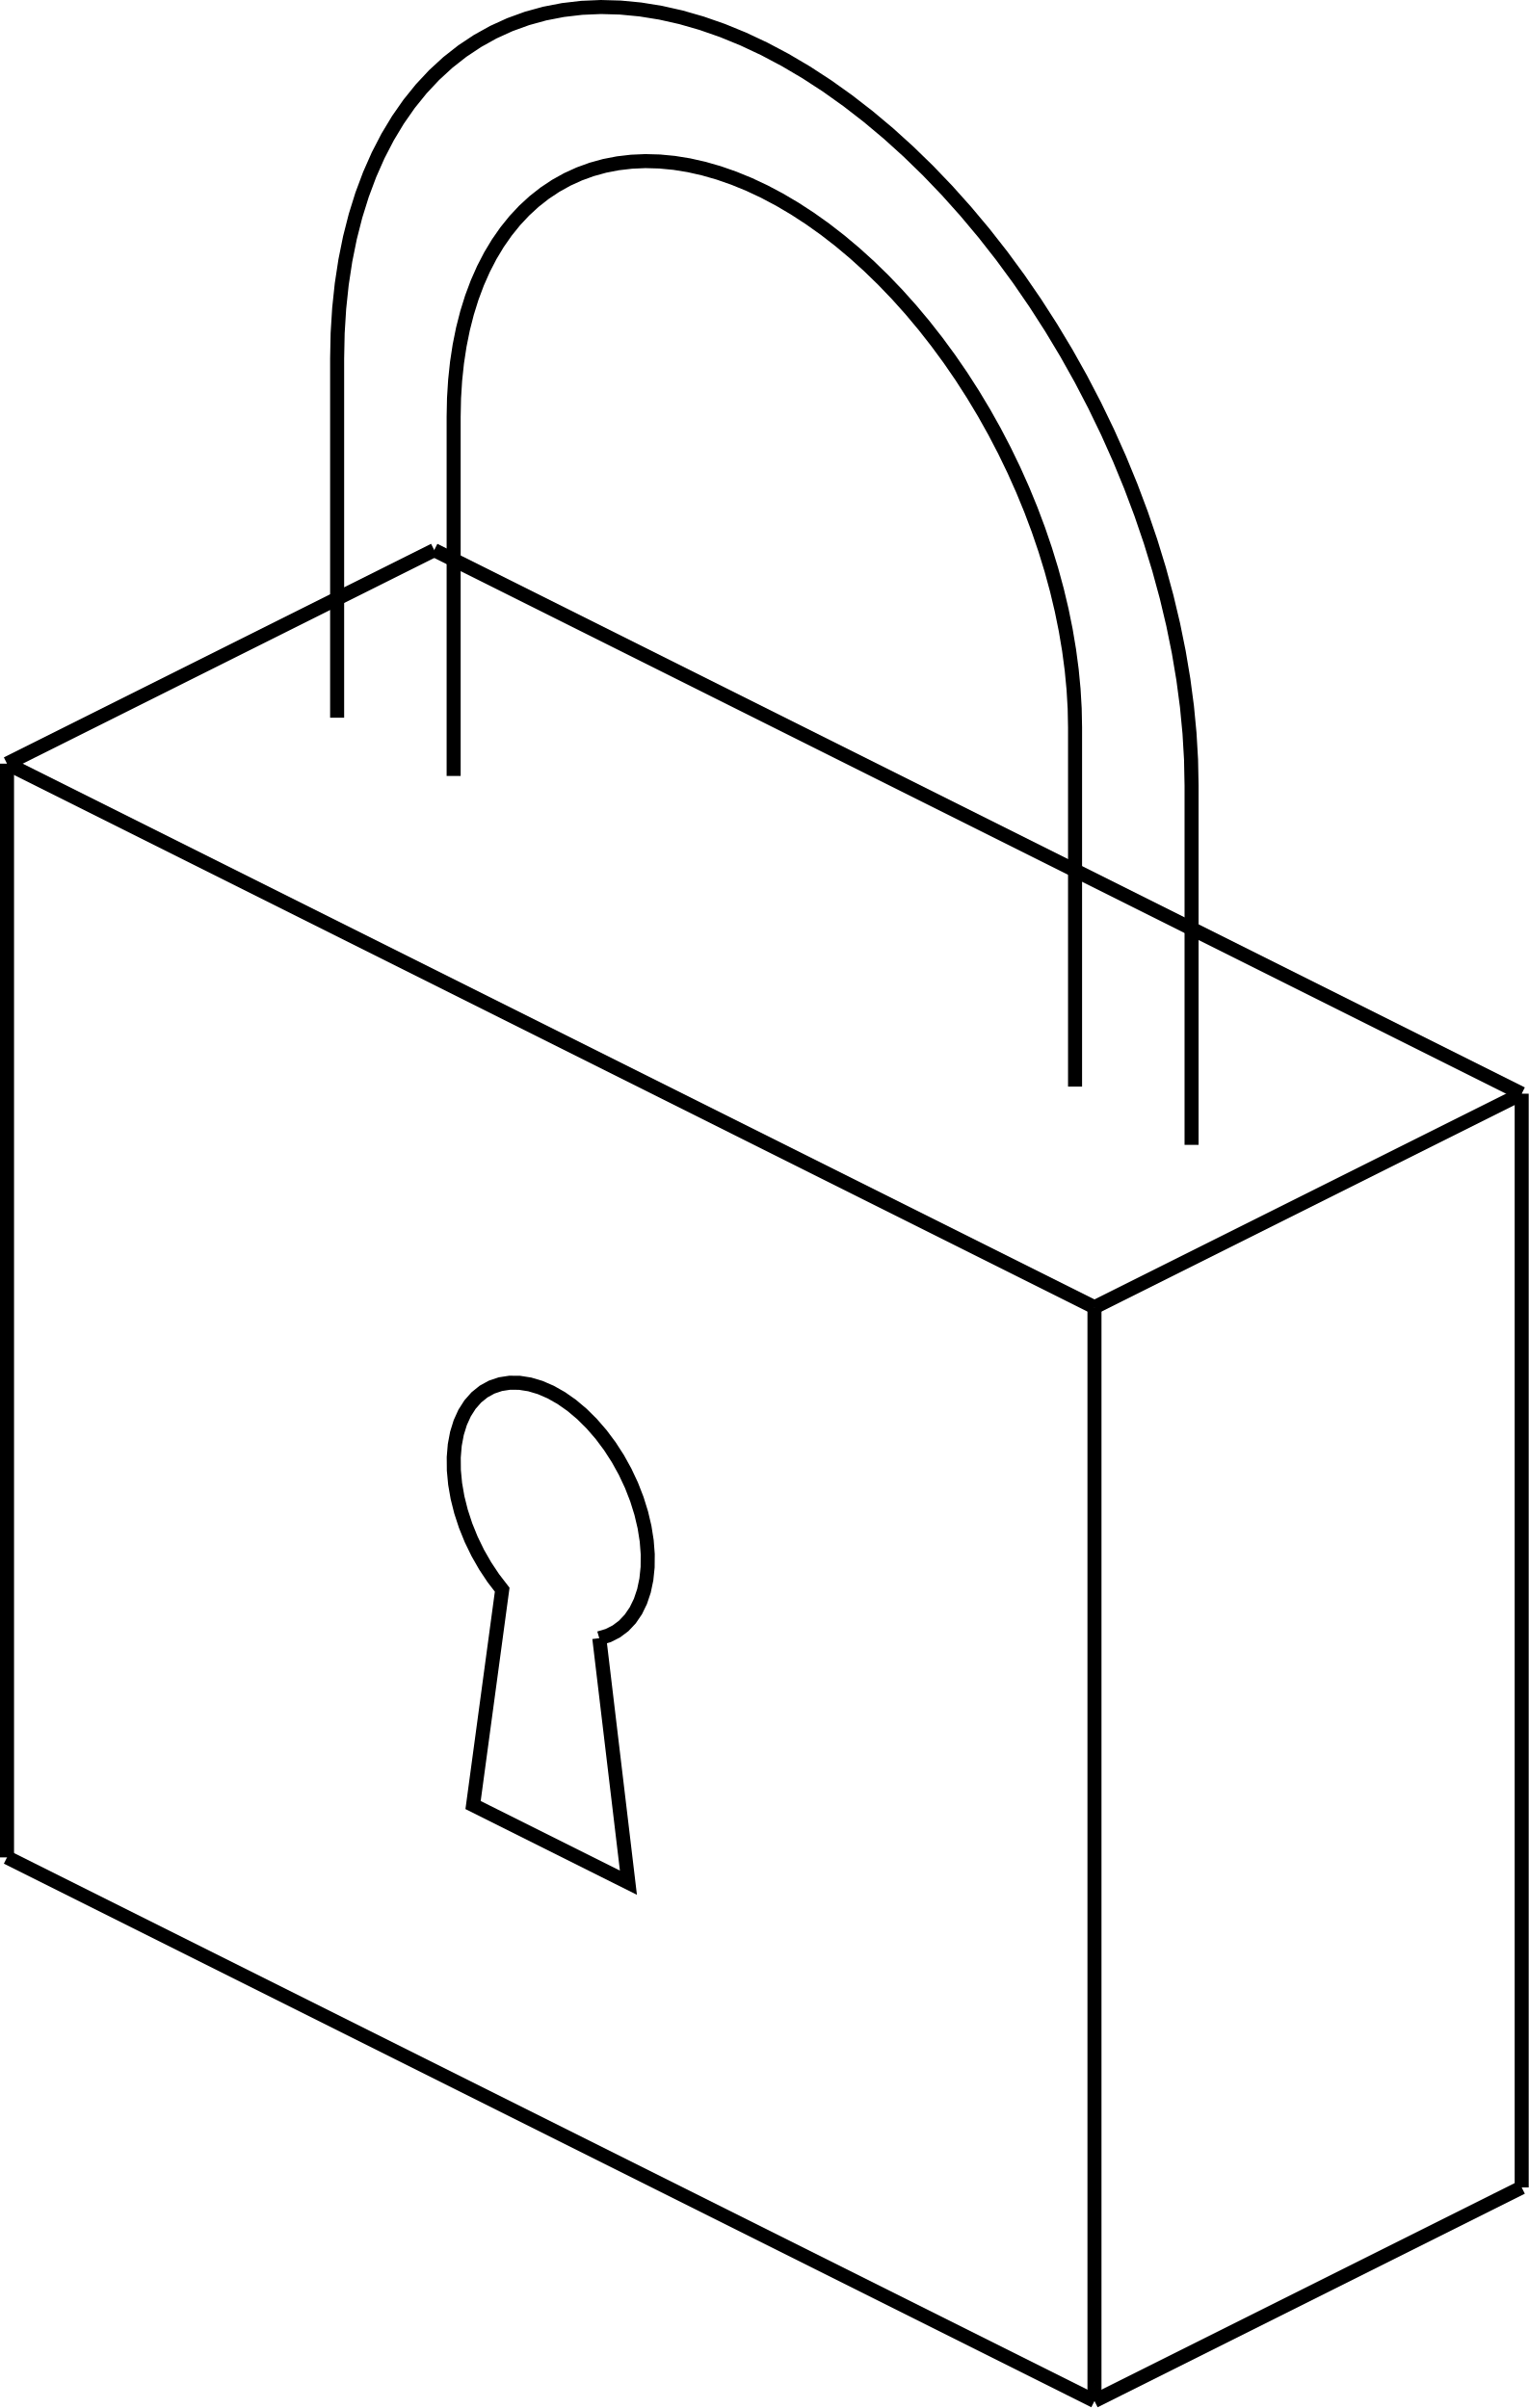
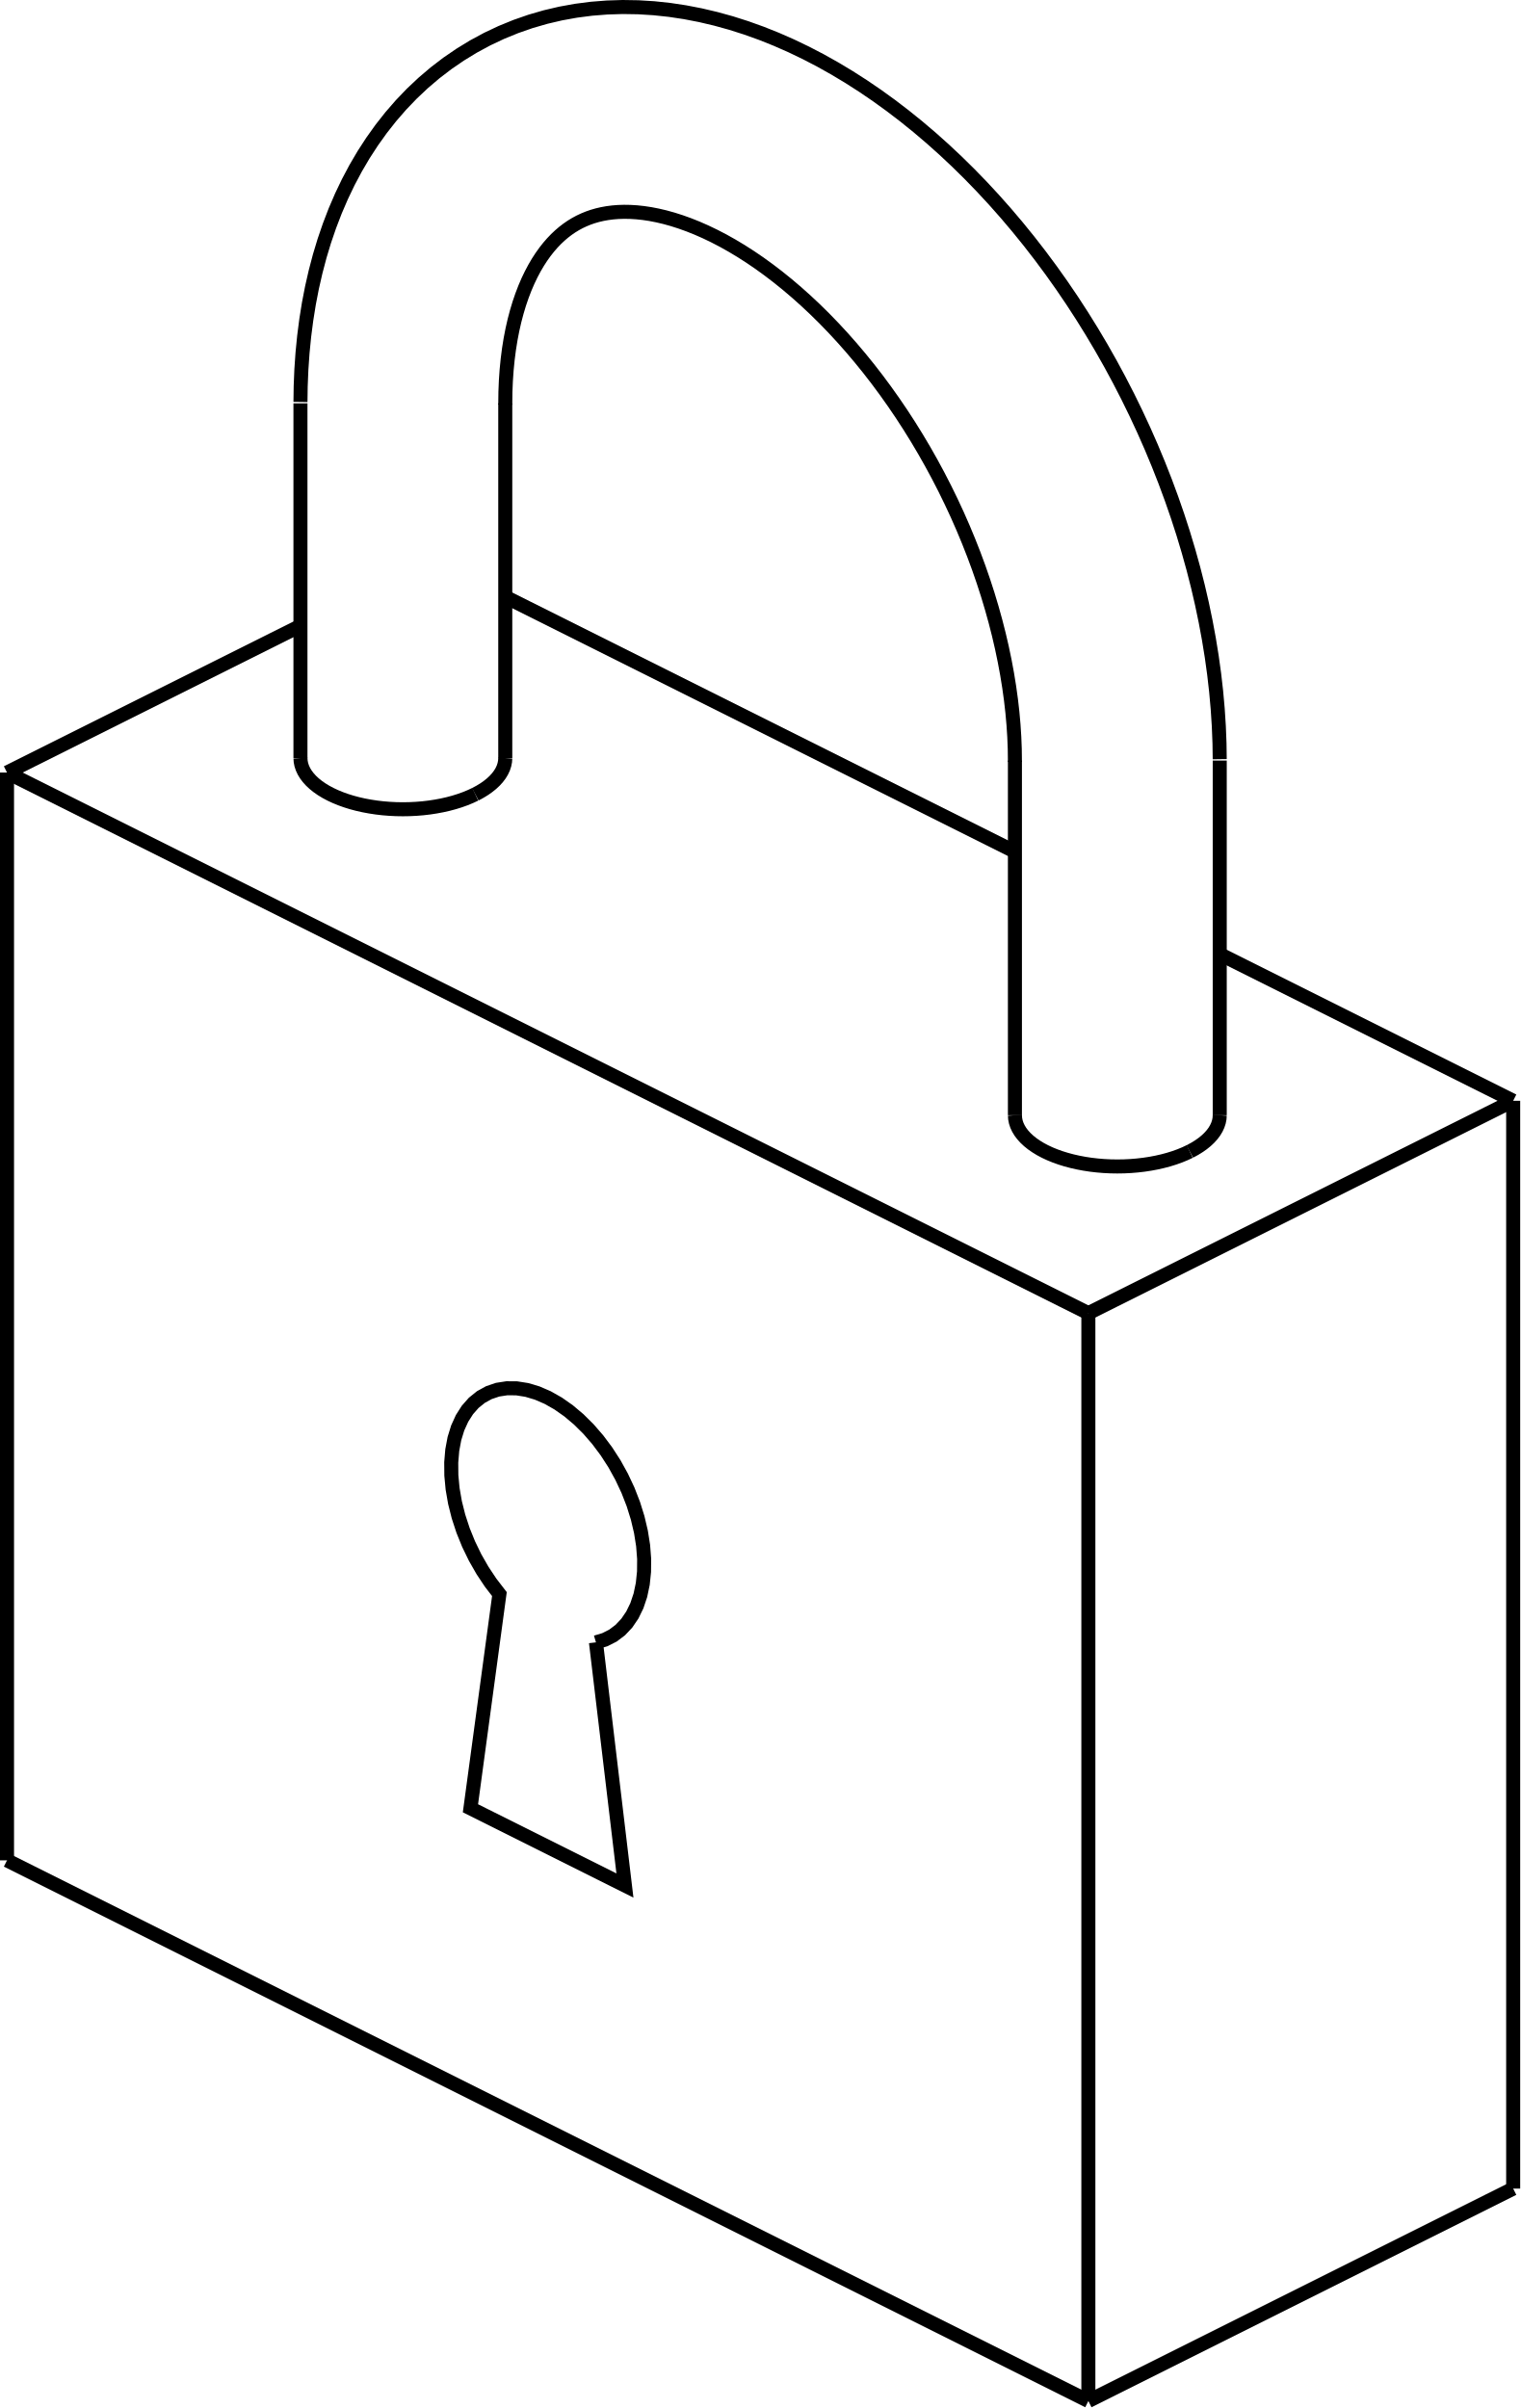
- <svg xmlns="http://www.w3.org/2000/svg" width="139.46" height="219.734" viewBox="122.27 82.133 139.46 219.734">
+ <svg xmlns="http://www.w3.org/2000/svg" width="138.71" height="219.734" viewBox="122.645 82.133 138.71 219.734">
  <g fill="none" stroke="#000" stroke-linejoin="miter" stroke-linecap="butt">
    <g opacity="0.35" />
    <g>
-       <path d="M261.09 281.74L222.116 301.227" stroke-width="1.28" />
-       <path d="M222.116 301.227L122.91 251.623" stroke-width="1.28" />
-       <path d="M161.884 132.331L261.09 181.934" stroke-width="1.28" />
-       <path d="M261.09 181.934L261.09 281.74" stroke-width="1.28" />
-       <path d="M261.09 181.934L222.116 201.421" stroke-width="1.28" />
-       <path d="M222.116 201.421L222.116 301.227" stroke-width="1.28" />
-       <path d="M222.116 201.421L122.91 151.818" stroke-width="1.28" />
-       <path d="M122.91 151.818L122.91 251.623" stroke-width="1.28" />
-       <path d="M122.91 151.818L161.884 132.331" stroke-width="1.28" />
-       <path d="M176.942 231.622L177.751 231.381L178.497 231.003L179.173 230.496L179.769 229.863L180.279 229.114L180.696 228.256L181.017 227.301L181.236 226.258L181.352 225.142L181.362 223.964L181.268 222.74L181.069 221.483L180.768 220.209L180.37 218.932L179.878 217.668L179.298 216.432L178.638 215.239L177.905 214.103L177.108 213.036L176.256 212.053L175.36 211.164L174.43 210.38L173.477 209.711L172.513 209.165L171.549 208.747L170.596 208.463L169.666 208.317L168.77 208.309L167.918 208.441L167.121 208.71L166.388 209.114L165.728 209.647L165.148 210.304L164.656 211.075L164.258 211.953L163.957 212.927L163.758 213.985L163.664 215.115L163.674 216.303L163.79 217.535L164.009 218.797L164.33 220.073L164.747 221.348L165.257 222.608L165.853 223.836L166.529 225.019L167.275 226.143L168.084 227.194L165.427 246.846L179.599 253.932L176.942 231.622" stroke-width="1.28" />
-       <path d="M153.026 147.627L153.026 114.844L153.073 112.525L153.214 110.259L153.448 108.051L153.775 105.906L154.194 103.829L154.704 101.826L155.304 99.902L155.993 98.06L156.768 96.306L157.628 94.643L158.571 93.076L159.594 91.609L160.696 90.244L161.873 88.985L163.122 87.836L164.441 86.799L165.827 85.876L167.275 85.07L168.783 84.383L170.347 83.815L171.963 83.37L173.628 83.048L175.336 82.848L177.085 82.773L178.87 82.823L180.686 82.996L182.53 83.293L184.397 83.713L186.281 84.255L188.18 84.917L190.088 85.699L192 86.597L193.912 87.611L195.82 88.737L197.719 89.973L199.603 91.316L201.47 92.763L203.314 94.309L205.13 95.953L206.915 97.688L208.664 99.512L210.372 101.42L212.037 103.407L213.653 105.468L215.217 107.599L216.725 109.795L218.173 112.049L219.559 114.357L220.878 116.714L222.127 119.113L223.304 121.548L224.406 124.014L225.429 126.505L226.372 129.015L227.232 131.538L228.007 134.067L228.696 136.598L229.296 139.122L229.806 141.635L230.225 144.131L230.552 146.603L230.786 149.045L230.927 151.452L230.974 153.817L230.974 186.601" stroke-width="1.28" />
-       <path d="M163.655 152.942L163.655 120.158L163.689 118.472L163.792 116.824L163.962 115.218L164.2 113.658L164.505 112.148L164.876 110.691L165.312 109.291L165.813 107.952L166.377 106.676L167.002 105.467L167.688 104.327L168.432 103.26L169.233 102.267L170.089 101.352L170.998 100.516L171.957 99.762L172.965 99.091L174.018 98.505L175.115 98.005L176.253 97.592L177.428 97.268L178.638 97.034L179.881 96.889L181.153 96.834L182.451 96.87L183.772 96.996L185.113 97.212L186.47 97.518L187.841 97.912L189.222 98.394L190.609 98.962L192 99.615L193.391 100.353L194.778 101.172L196.159 102.071L197.53 103.047L198.887 104.099L200.228 105.224L201.549 106.419L202.847 107.682L204.119 109.008L205.362 110.395L206.572 111.84L207.747 113.34L208.885 114.89L209.982 116.486L211.035 118.126L212.043 119.805L213.002 121.518L213.911 123.263L214.767 125.034L215.568 126.828L216.312 128.639L216.998 130.465L217.623 132.3L218.187 134.139L218.688 135.979L219.124 137.815L219.495 139.643L219.8 141.458L220.038 143.256L220.208 145.032L220.311 146.782L220.345 148.503L220.345 181.287" stroke-width="1.28" />
+       <path d="M260.715 281.845L221.953 301.227" stroke-width="1.28" />
+       <path d="M221.953 301.227L123.285 251.893" stroke-width="1.28" />
+       <path d="M168.482 136.465L215.135 159.791" stroke-width="1.28" />
+       <path d="M233.903 169.176L260.715 182.582" stroke-width="1.28" />
+       <path d="M260.715 182.582L260.715 281.845" stroke-width="1.28" />
+       <path d="M260.715 182.582L221.953 201.963" stroke-width="1.28" />
+       <path d="M221.953 201.963L221.953 301.227" stroke-width="1.28" />
+       <path d="M221.953 201.963L123.285 152.629" stroke-width="1.28" />
+       <path d="M123.285 152.629L123.285 251.893" stroke-width="1.28" />
+       <path d="M123.285 152.629L149.834 139.354" stroke-width="1.28" />
+       <path d="M177.024 232L177.828 231.76L178.571 231.385L179.242 230.88L179.835 230.251L180.342 229.505L180.758 228.652L181.077 227.702L181.295 226.665L181.41 225.555L181.42 224.384L181.326 223.166L181.128 221.916L180.829 220.649L180.433 219.379L179.944 218.122L179.367 216.893L178.711 215.706L177.982 214.576L177.189 213.515L176.342 212.537L175.451 211.653L174.526 210.874L173.578 210.208L172.619 209.664L171.66 209.249L170.712 208.967L169.787 208.821L168.896 208.814L168.049 208.945L167.256 209.213L166.527 209.614L165.87 210.144L165.294 210.797L164.805 211.565L164.408 212.438L164.109 213.407L163.912 214.459L163.818 215.583L163.828 216.764L163.943 217.99L164.161 219.244L164.48 220.513L164.895 221.782L165.402 223.034L165.995 224.256L166.667 225.433L167.41 226.551L168.214 227.596L165.571 247.141L179.667 254.189L177.024 232" stroke-width="1.28" />
+       <path d="M168.748 151.307L168.748 148.61L168.748 145.913L168.748 143.215L168.748 140.518L168.748 137.821L168.748 135.123L168.748 132.426L168.748 129.728L168.748 127.031L168.748 124.334L168.748 121.636L168.748 118.939" stroke-width="1.28" />
+       <path d="M150.06 151.307L150.06 148.61L150.06 145.913L150.06 143.215L150.06 140.518L150.06 137.821L150.06 135.123L150.06 132.426L150.06 129.728L150.06 127.031L150.06 124.334L150.06 121.636L150.06 118.939" stroke-width="1.28" />
+       <path d="M168.748 119.064L168.762 117.894L168.804 116.876L168.873 115.884L168.968 114.922L169.088 113.99L169.232 113.09L169.4 112.223L169.589 111.391L169.8 110.594L170.029 109.833L170.277 109.11L170.54 108.425L170.818 107.778L171.11 107.169L171.412 106.599L171.724 106.067L172.045 105.572L172.372 105.114L172.705 104.691L173.043 104.302L173.385 103.945L173.731 103.619L174.081 103.321L174.435 103.05L174.794 102.803L175.16 102.58L175.534 102.378L175.919 102.197L176.315 102.035L176.725 101.892L177.152 101.769L177.597 101.665L178.063 101.581L178.55 101.518L179.06 101.477L179.594 101.461L180.154 101.47L180.738 101.506L181.347 101.571L181.981 101.666L182.639 101.794L183.32 101.954L184.023 102.149L184.747 102.38L185.491 102.647L186.252 102.951L187.029 103.293L187.821 103.673L188.626 104.091L189.442 104.549L190.268 105.044L191.101 105.578L191.94 106.15L192.783 106.76L193.629 107.407L194.476 108.09L195.323 108.81L196.167 109.564L197.007 110.352L197.843 111.174L198.671 112.028L199.491 112.914L200.302 113.829L201.102 114.774L201.89 115.746L202.665 116.745L203.424 117.769L204.168 118.817L204.896 119.887L205.605 120.979L206.295 122.09L206.965 123.219L207.614 124.365L208.241 125.526L208.846 126.701L209.426 127.887L209.983 129.084L210.514 130.29L211.019 131.503L211.498 132.721L211.95 133.943L212.374 135.166L212.771 136.391L213.138 137.613L213.477 138.833L213.787 140.047L214.067 141.255L214.317 142.455L214.538 143.644L214.729 144.821L214.89 145.985L215.021 147.132L215.122 148.263L215.194 149.375L215.237 150.466L215.252 151.658" stroke-width="1.28" />
+       <path d="M150.061 118.813L150.081 117.388L150.144 115.85L150.25 114.324L150.399 112.813L150.592 111.317L150.829 109.837L151.112 108.375L151.441 106.933L151.816 105.51L152.239 104.109L152.711 102.732L153.231 101.379L153.801 100.054L154.422 98.756L155.094 97.49L155.818 96.256L156.595 95.059L157.423 93.899L158.304 92.781L159.237 91.707L160.221 90.68L161.256 89.704L162.339 88.782L163.468 87.918L164.642 87.114L165.856 86.373L167.109 85.697L168.395 85.09L169.713 84.552L171.056 84.085L172.423 83.689L173.807 83.365L175.207 83.112L176.617 82.93L178.035 82.818L179.458 82.773L180.883 82.796L182.307 82.884L183.729 83.035L185.146 83.248L186.557 83.521L187.962 83.852L189.357 84.238L190.743 84.68L192.119 85.174L193.484 85.719L194.838 86.314L196.179 86.958L197.507 87.648L198.822 88.385L200.122 89.166L201.408 89.99L202.679 90.856L203.935 91.764L205.174 92.711L206.396 93.697L207.601 94.721L208.788 95.782L209.956 96.878L211.105 98.008L212.234 99.172L213.342 100.368L214.429 101.595L215.493 102.852L216.535 104.137L217.554 105.451L218.548 106.791L219.517 108.156L220.461 109.545L221.379 110.958L222.269 112.391L223.132 113.845L223.967 115.319L224.772 116.81L225.548 118.318L226.293 119.841L227.008 121.378L227.691 122.927L228.341 124.489L228.959 126.06L229.543 127.64L230.094 129.227L230.61 130.821L231.09 132.42L231.536 134.022L231.945 135.627L232.317 137.233L232.652 138.839L232.95 140.443L233.21 142.045L233.431 143.643L233.613 145.236L233.755 146.823L233.857 148.402L233.919 149.973L233.939 151.41" stroke-width="1.28" />
+       <path d="M215.252 151.534L215.252 154.232L215.252 156.929L215.252 159.627L215.252 162.324L215.252 165.021L215.252 167.719L215.252 170.416L215.252 173.113L215.252 175.811L215.252 178.508L215.252 181.206L215.252 183.903" stroke-width="1.28" />
+       <path d="M233.94 151.534L233.94 154.232L233.94 156.929L233.94 159.627L233.94 162.324L233.94 165.021L233.94 167.719L233.94 170.416L233.94 173.113L233.94 175.811L233.94 178.508L233.94 181.206L233.94 183.903" stroke-width="1.28" />
+       <path d="M166.012 154.611L165.565 154.82L165.093 155.014L164.596 155.192L164.076 155.354L163.537 155.498L162.98 155.624L162.408 155.731L161.823 155.82L161.227 155.89L160.624 155.939L160.016 155.969L159.404 155.979L158.793 155.969L158.185 155.939L157.581 155.89L156.986 155.82L156.401 155.731L155.829 155.624L155.272 155.498L154.732 155.354L154.213 155.192L153.716 155.014L153.243 154.82L152.797 154.611L152.379 154.388L151.991 154.152L151.635 153.903L151.312 153.643L151.024 153.374L150.772 153.095L150.556 152.809L150.379 152.517L150.24 152.219L150.14 151.917L150.08 151.613L150.06 151.307" stroke-width="1.28" />
+       <path d="M168.748 151.307L168.728 151.613L168.668 151.917L168.569 152.219L168.43 152.517L168.253 152.809L168.037 153.095L167.785 153.374L167.497 153.643L167.174 153.903L166.818 154.152L166.43 154.388L166.012 154.611" stroke-width="1.28" />
+       <path d="M231.203 187.207L230.757 187.416L230.284 187.61L229.787 187.788L229.268 187.949L228.728 188.093L228.171 188.219L227.599 188.327L227.014 188.416L226.419 188.485L225.815 188.535L225.207 188.565L224.596 188.575L223.984 188.565L223.376 188.535L222.773 188.485L222.177 188.416L221.592 188.327L221.02 188.219L220.463 188.093L219.924 187.949L219.404 187.788L218.907 187.61L218.435 187.416L217.988 187.207L217.57 186.984L217.182 186.747L216.826 186.499L216.503 186.239L216.215 185.969L215.963 185.691L215.747 185.405L215.57 185.112L215.431 184.814L215.332 184.513L215.272 184.209L215.252 183.903" stroke-width="1.28" />
+       <path d="M233.94 183.903L233.92 184.209L233.86 184.513L233.76 184.814L233.621 185.112L233.444 185.405L233.228 185.691L232.976 185.969L232.688 186.239L232.365 186.499L232.009 186.747L231.621 186.984L231.203 187.207" stroke-width="1.28" />
    </g>
    <g />
  </g>
</svg>
